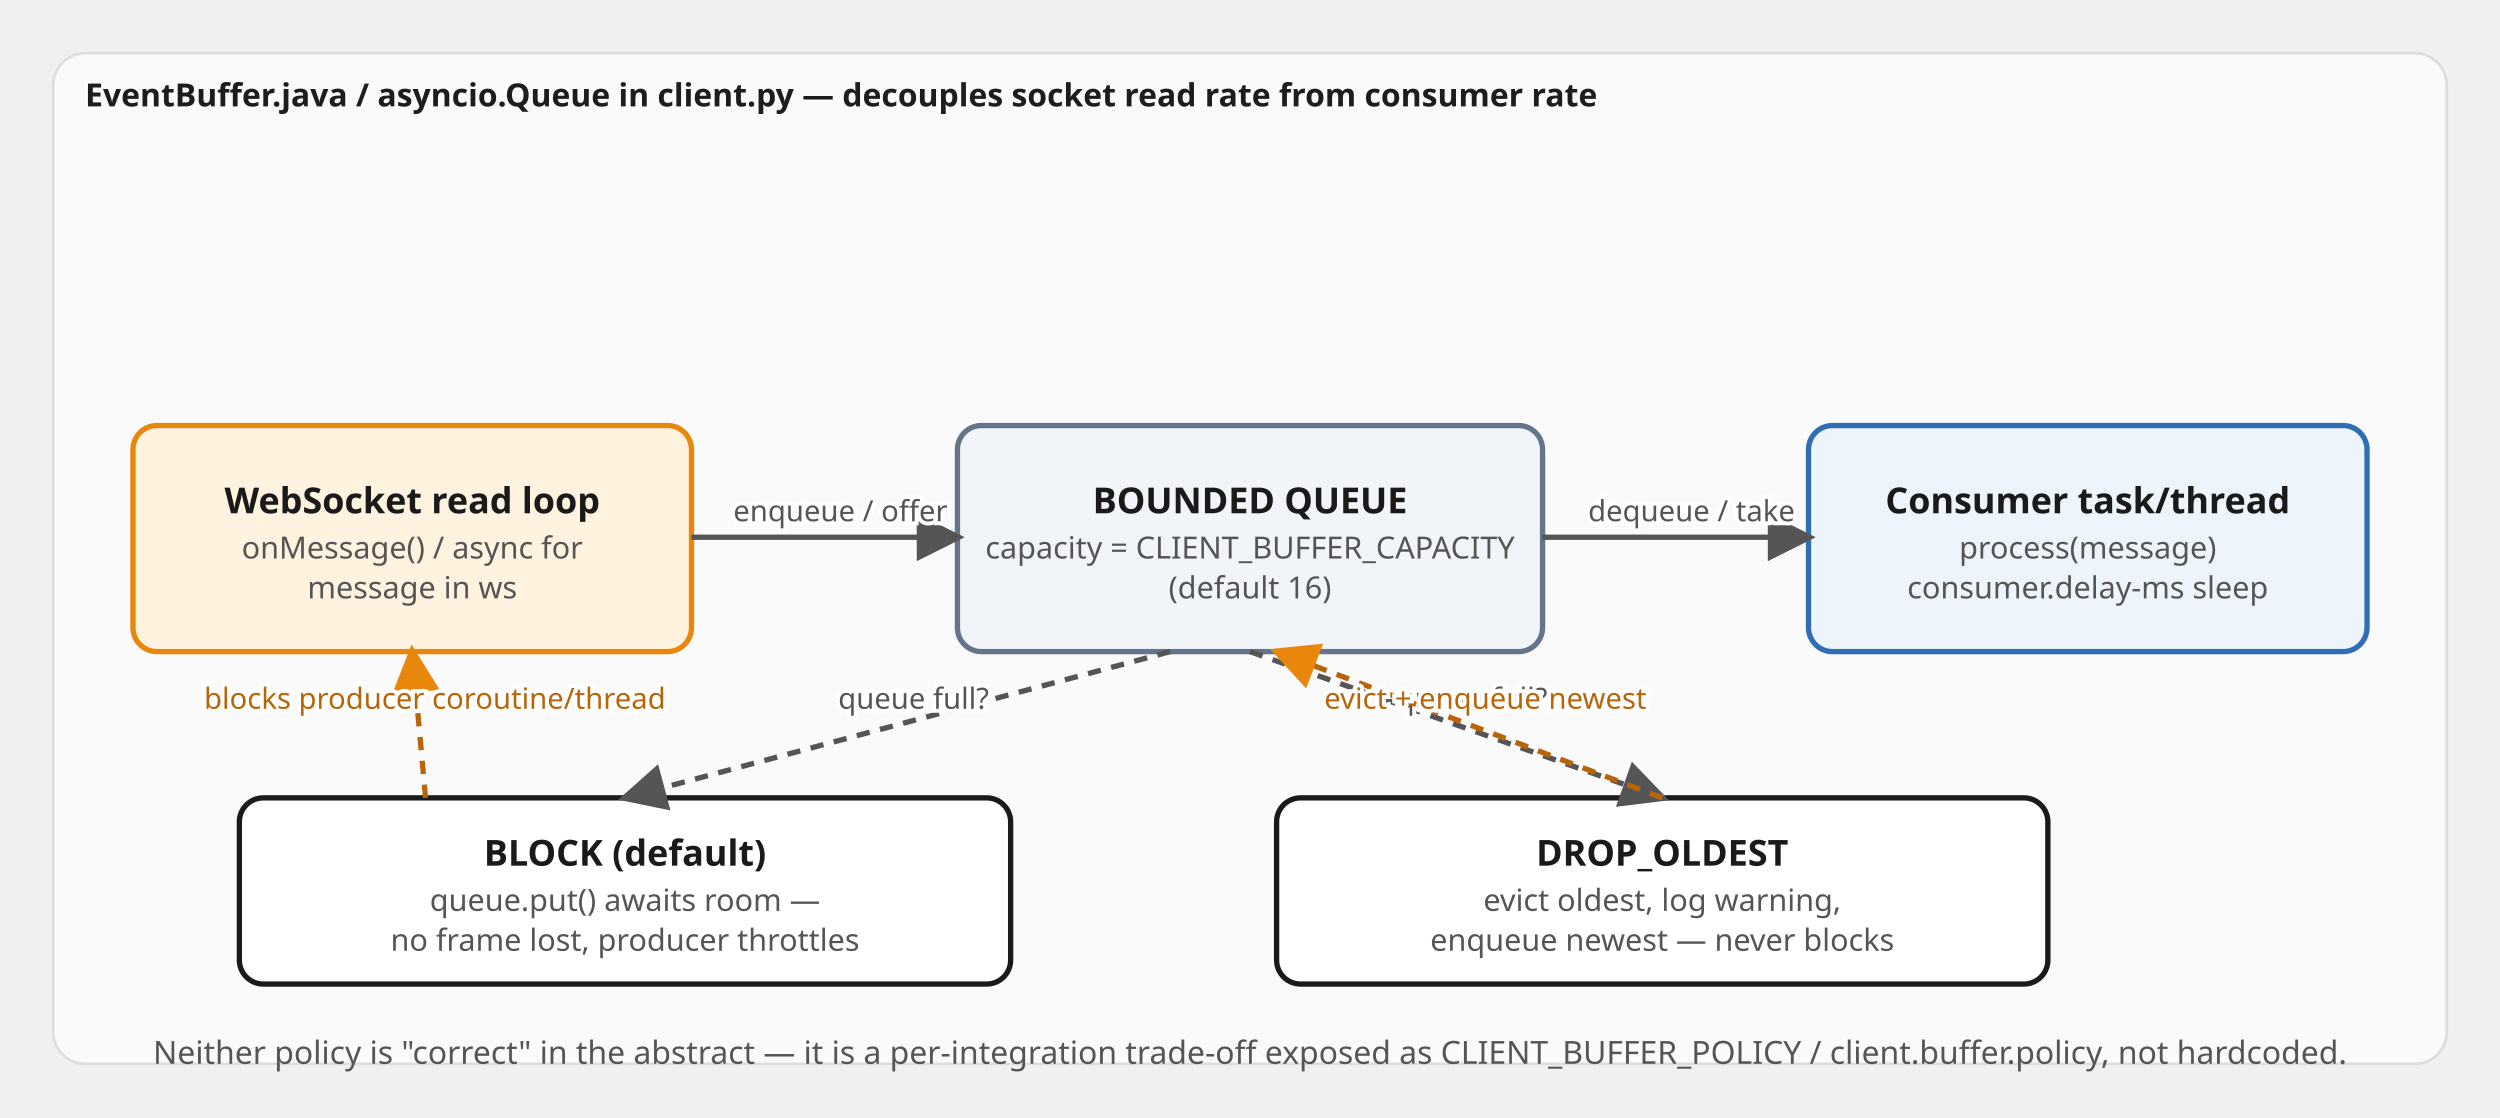
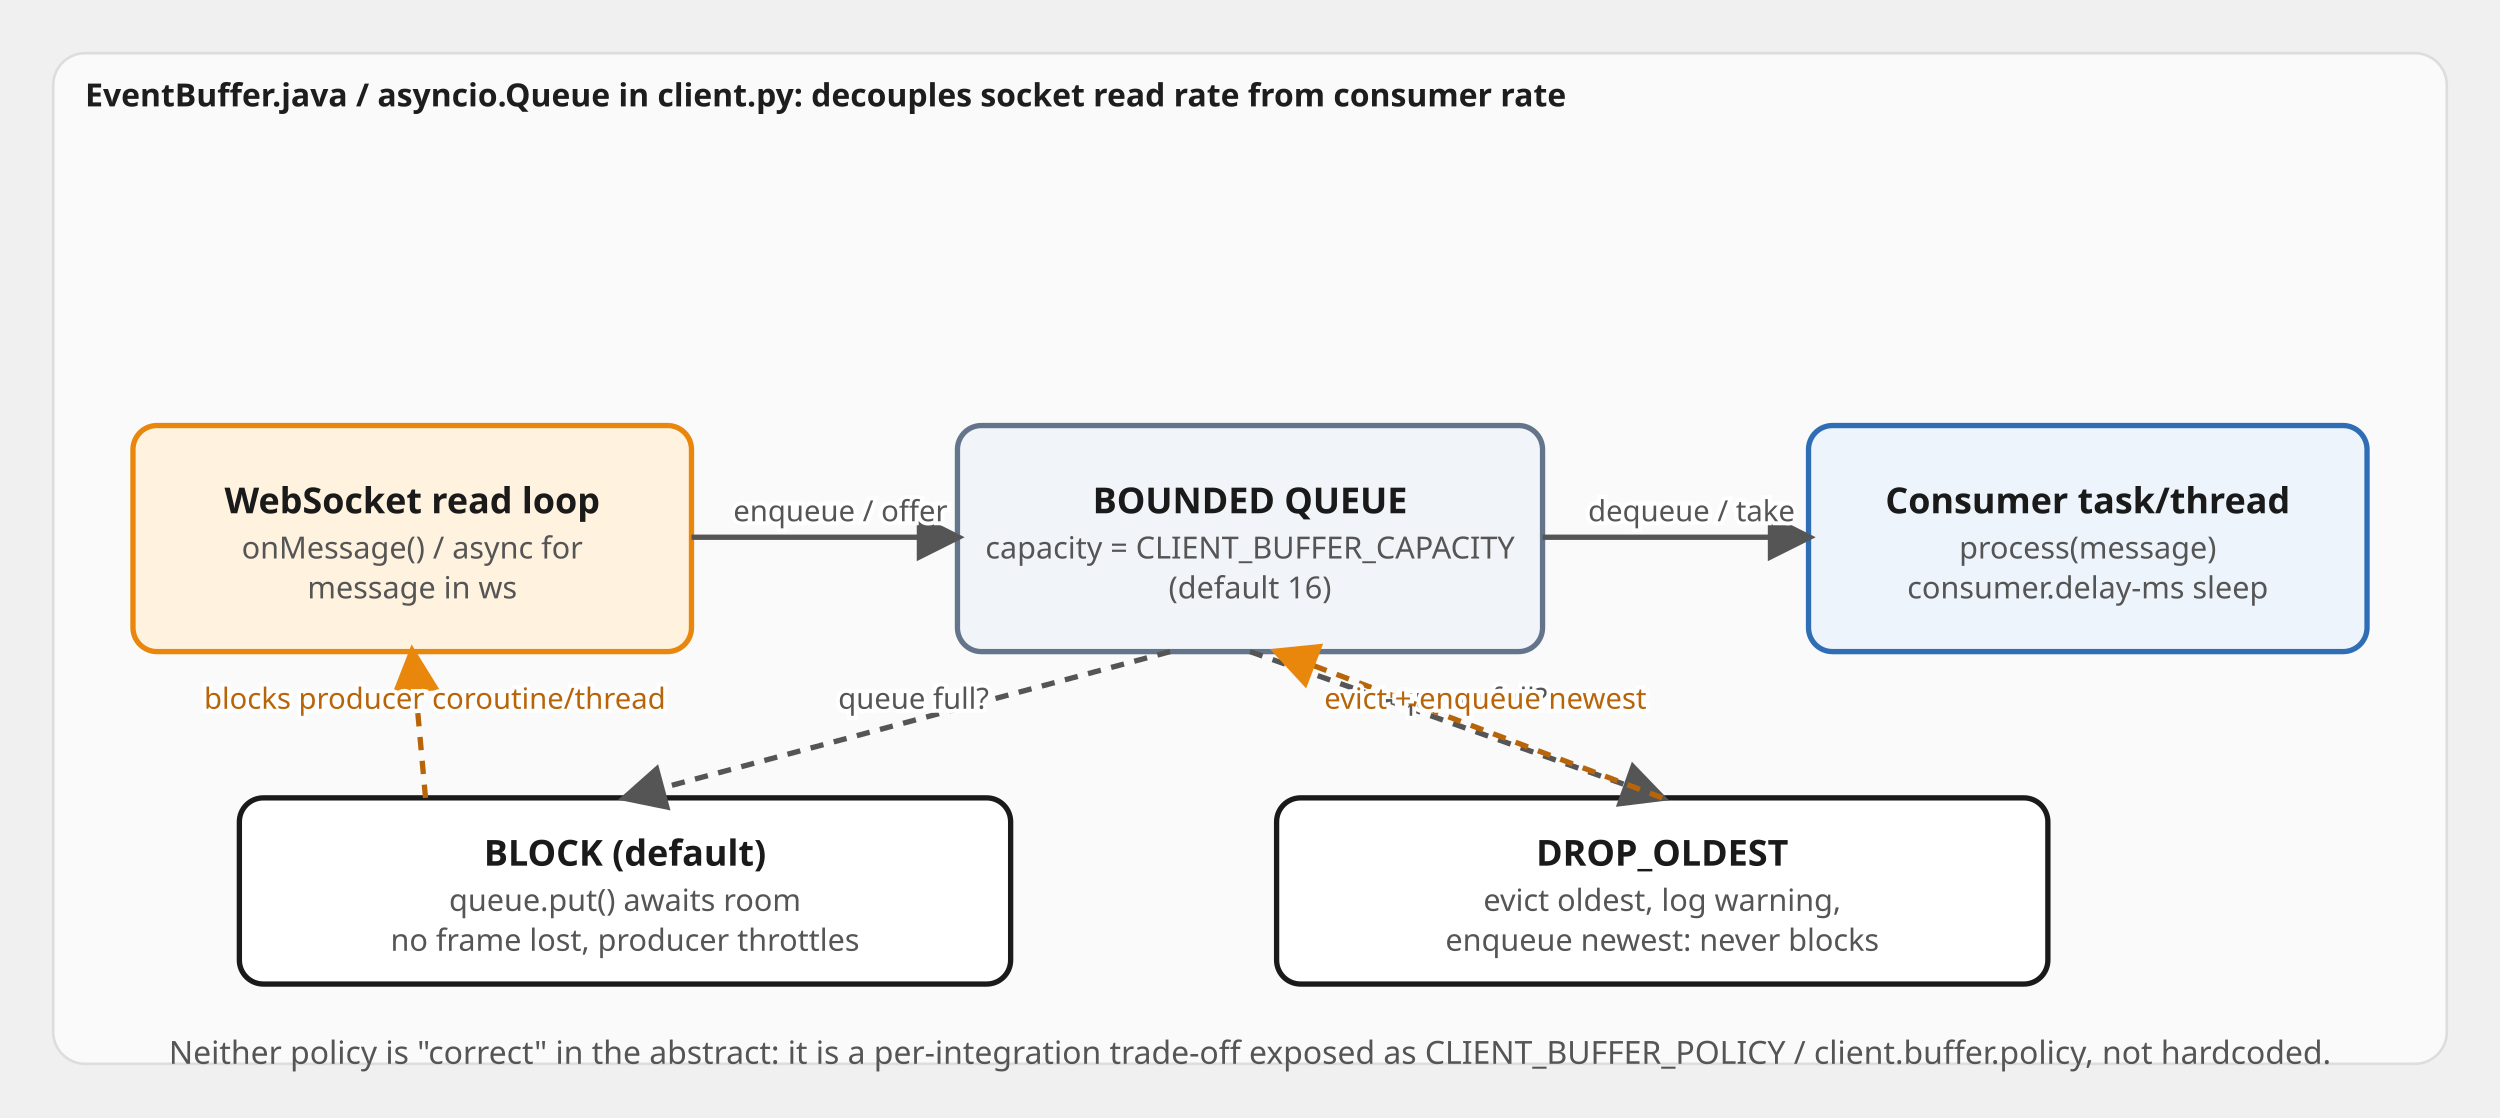
<svg xmlns="http://www.w3.org/2000/svg" viewBox="0 0 940 420" font-family="'Red Hat Text', system-ui, sans-serif" role="img">
  <defs>
    <marker id="a" viewBox="0 0 10 10" refX="8.5" refY="5" markerWidth="9" markerHeight="9" orient="auto-start-reverse">
      <path d="M0,0 L10,5 L0,10 z" fill="#555" />
    </marker>
    <marker id="am" viewBox="0 0 10 10" refX="8.5" refY="5" markerWidth="9" markerHeight="9" orient="auto-start-reverse">
      <path d="M0,0 L10,5 L0,10 z" fill="#e8870c" />
    </marker>
  </defs>
  <rect x="20" y="20" width="900" height="380" rx="12" fill="#fafafa" stroke="#ddd" />
-   <text x="32" y="40" font-size="12" font-weight="700" fill="#1d1d1d">EventBuffer.java / asyncio.Queue in client.py — decouples socket read rate from consumer rate</text>
+   <text x="32" y="40" font-size="12" font-weight="700" fill="#1d1d1d">EventBuffer.java / asyncio.Queue in client.py: decouples socket read rate from consumer rate</text>
  <rect x="50" y="160" width="210" height="85" rx="9" fill="#fff3e0" stroke="#e8870c" stroke-width="2" />
  <text x="155.0" y="193.0" font-size="13.5" font-weight="700" fill="#1a1a1a" text-anchor="middle">WebSocket read loop</text>
  <text x="155.0" y="210.0" font-size="11.5" fill="#555555" text-anchor="middle">onMessage() / async for</text>
  <text x="155.0" y="225.0" font-size="11.5" fill="#555555" text-anchor="middle">message in ws</text>
  <rect x="360" y="160" width="220" height="85" rx="9" fill="#f1f5f9" stroke="#64748b" stroke-width="2" />
  <text x="470.0" y="193.0" font-size="13.5" font-weight="700" fill="#1a1a1a" text-anchor="middle">BOUNDED QUEUE</text>
  <text x="470.0" y="210.0" font-size="11.5" fill="#555555" text-anchor="middle">capacity = CLIENT_BUFFER_CAPACITY</text>
  <text x="470.0" y="225.0" font-size="11.5" fill="#555555" text-anchor="middle">(default 16)</text>
  <rect x="680" y="160" width="210" height="85" rx="9" fill="#eef4fb" stroke="#2f6db5" stroke-width="2" />
  <text x="785.0" y="193.0" font-size="13.5" font-weight="700" fill="#1a1a1a" text-anchor="middle">Consumer task/thread</text>
  <text x="785.0" y="210.0" font-size="11.5" fill="#555555" text-anchor="middle">process(message)</text>
  <text x="785.0" y="225.0" font-size="11.5" fill="#555555" text-anchor="middle">consumer.delay-ms sleep</text>
  <rect x="90" y="300" width="290" height="70" rx="9" fill="#ffffff" stroke="#1a1a1a" stroke-width="2" />
  <text x="235.0" y="325.5" font-size="13.5" font-weight="700" fill="#1a1a1a" text-anchor="middle">BLOCK (default)</text>
-   <text x="235.0" y="342.5" font-size="11.5" fill="#555555" text-anchor="middle">queue.put() awaits room —</text>
+   <text x="235.0" y="342.5" font-size="11.5" fill="#555555" text-anchor="middle">queue.put() awaits room</text>
  <text x="235.0" y="357.5" font-size="11.5" fill="#555555" text-anchor="middle">no frame lost, producer throttles</text>
  <rect x="480" y="300" width="290" height="70" rx="9" fill="#ffffff" stroke="#1a1a1a" stroke-width="2" />
  <text x="625.0" y="325.5" font-size="13.5" font-weight="700" fill="#1a1a1a" text-anchor="middle">DROP_OLDEST</text>
  <text x="625.0" y="342.5" font-size="11.5" fill="#555555" text-anchor="middle">evict oldest, log warning,</text>
-   <text x="625.0" y="357.5" font-size="11.5" fill="#555555" text-anchor="middle">enqueue newest — never blocks</text>
+   <text x="625.0" y="357.5" font-size="11.5" fill="#555555" text-anchor="middle">enqueue newest: never blocks</text>
  <path d="M260,202 L360,202" fill="none" stroke="#555" stroke-width="2" marker-end="url(#a)" />
  <text x="316.0" y="196.0" font-size="11" fill="#ffffff" stroke="#ffffff" stroke-width="3" paint-order="stroke" text-anchor="middle">enqueue / offer</text>
  <text x="316.0" y="196.0" font-size="11" fill="#555" text-anchor="middle">enqueue / offer</text>
  <path d="M580,202 L680,202" fill="none" stroke="#555" stroke-width="2" marker-end="url(#a)" />
  <text x="636.0" y="196.0" font-size="11" fill="#ffffff" stroke="#ffffff" stroke-width="3" paint-order="stroke" text-anchor="middle">dequeue / take</text>
  <text x="636.0" y="196.0" font-size="11" fill="#555" text-anchor="middle">dequeue / take</text>
  <path d="M440,245 L235,300" fill="none" stroke="#555" stroke-width="2" stroke-dasharray="5 4" marker-end="url(#a)" />
  <text x="343.5" y="266.5" font-size="11" fill="#ffffff" stroke="#ffffff" stroke-width="3" paint-order="stroke" text-anchor="middle">queue full?</text>
  <text x="343.5" y="266.5" font-size="11" fill="#555" text-anchor="middle">queue full?</text>
  <path d="M470,245 L625,300" fill="none" stroke="#555" stroke-width="2" stroke-dasharray="5 4" marker-end="url(#a)" />
  <text x="553.5" y="266.5" font-size="11" fill="#ffffff" stroke="#ffffff" stroke-width="3" paint-order="stroke" text-anchor="middle">queue full?</text>
  <text x="553.5" y="266.5" font-size="11" fill="#555" text-anchor="middle">queue full?</text>
  <path d="M160,300 L155,245" fill="none" stroke="#b8650a" stroke-width="2" stroke-dasharray="5 4" marker-end="url(#am)" />
  <text x="163.5" y="266.5" font-size="11" fill="#ffffff" stroke="#ffffff" stroke-width="3" paint-order="stroke" text-anchor="middle">blocks producer coroutine/thread</text>
  <text x="163.5" y="266.5" font-size="11" fill="#b8650a" text-anchor="middle">blocks producer coroutine/thread</text>
  <path d="M625,300 L480,245" fill="none" stroke="#b8650a" stroke-width="2" stroke-dasharray="5 4" marker-end="url(#am)" />
  <text x="558.5" y="266.5" font-size="11" fill="#ffffff" stroke="#ffffff" stroke-width="3" paint-order="stroke" text-anchor="middle">evict + enqueue newest</text>
  <text x="558.5" y="266.5" font-size="11" fill="#b8650a" text-anchor="middle">evict + enqueue newest</text>
-   <text x="470" y="400" font-size="12" fill="#555555" text-anchor="middle">Neither policy is "correct" in the abstract — it is a per-integration trade-off exposed as CLIENT_BUFFER_POLICY / client.buffer.policy, not hardcoded.</text>
+   <text x="470" y="400" font-size="12" fill="#555555" text-anchor="middle">Neither policy is "correct" in the abstract: it is a per-integration trade-off exposed as CLIENT_BUFFER_POLICY / client.buffer.policy, not hardcoded.</text>
</svg>
